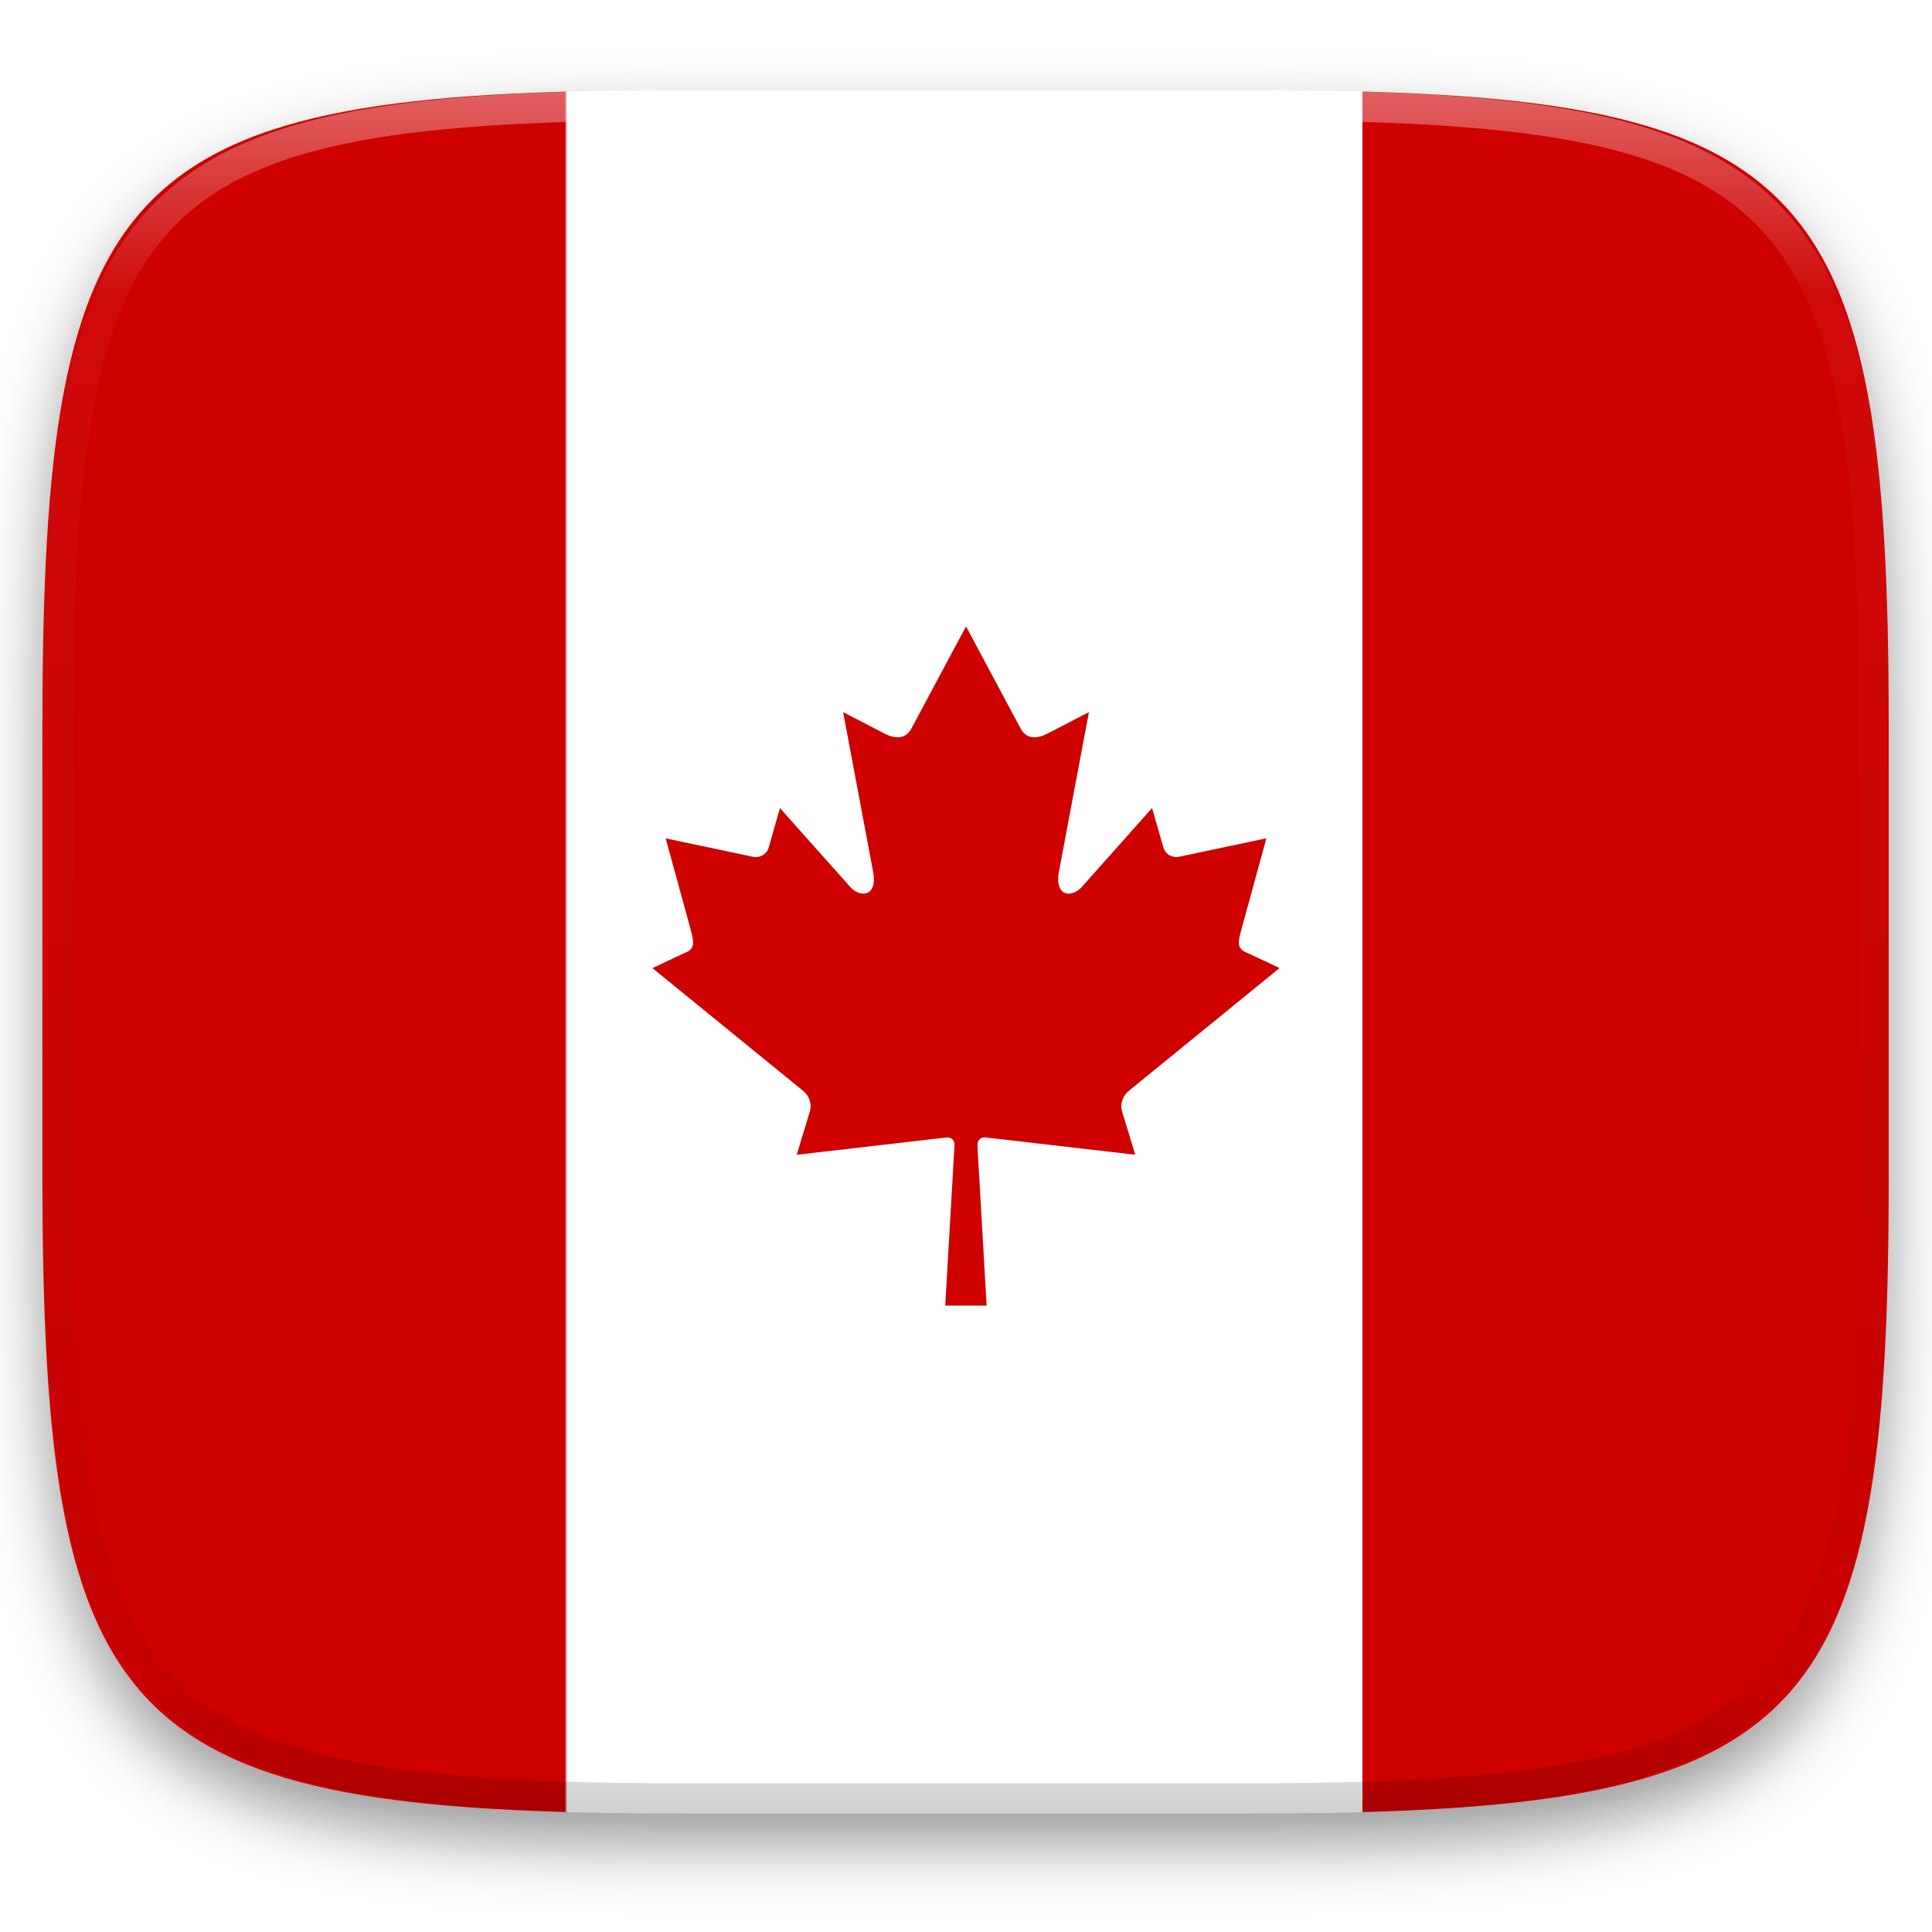
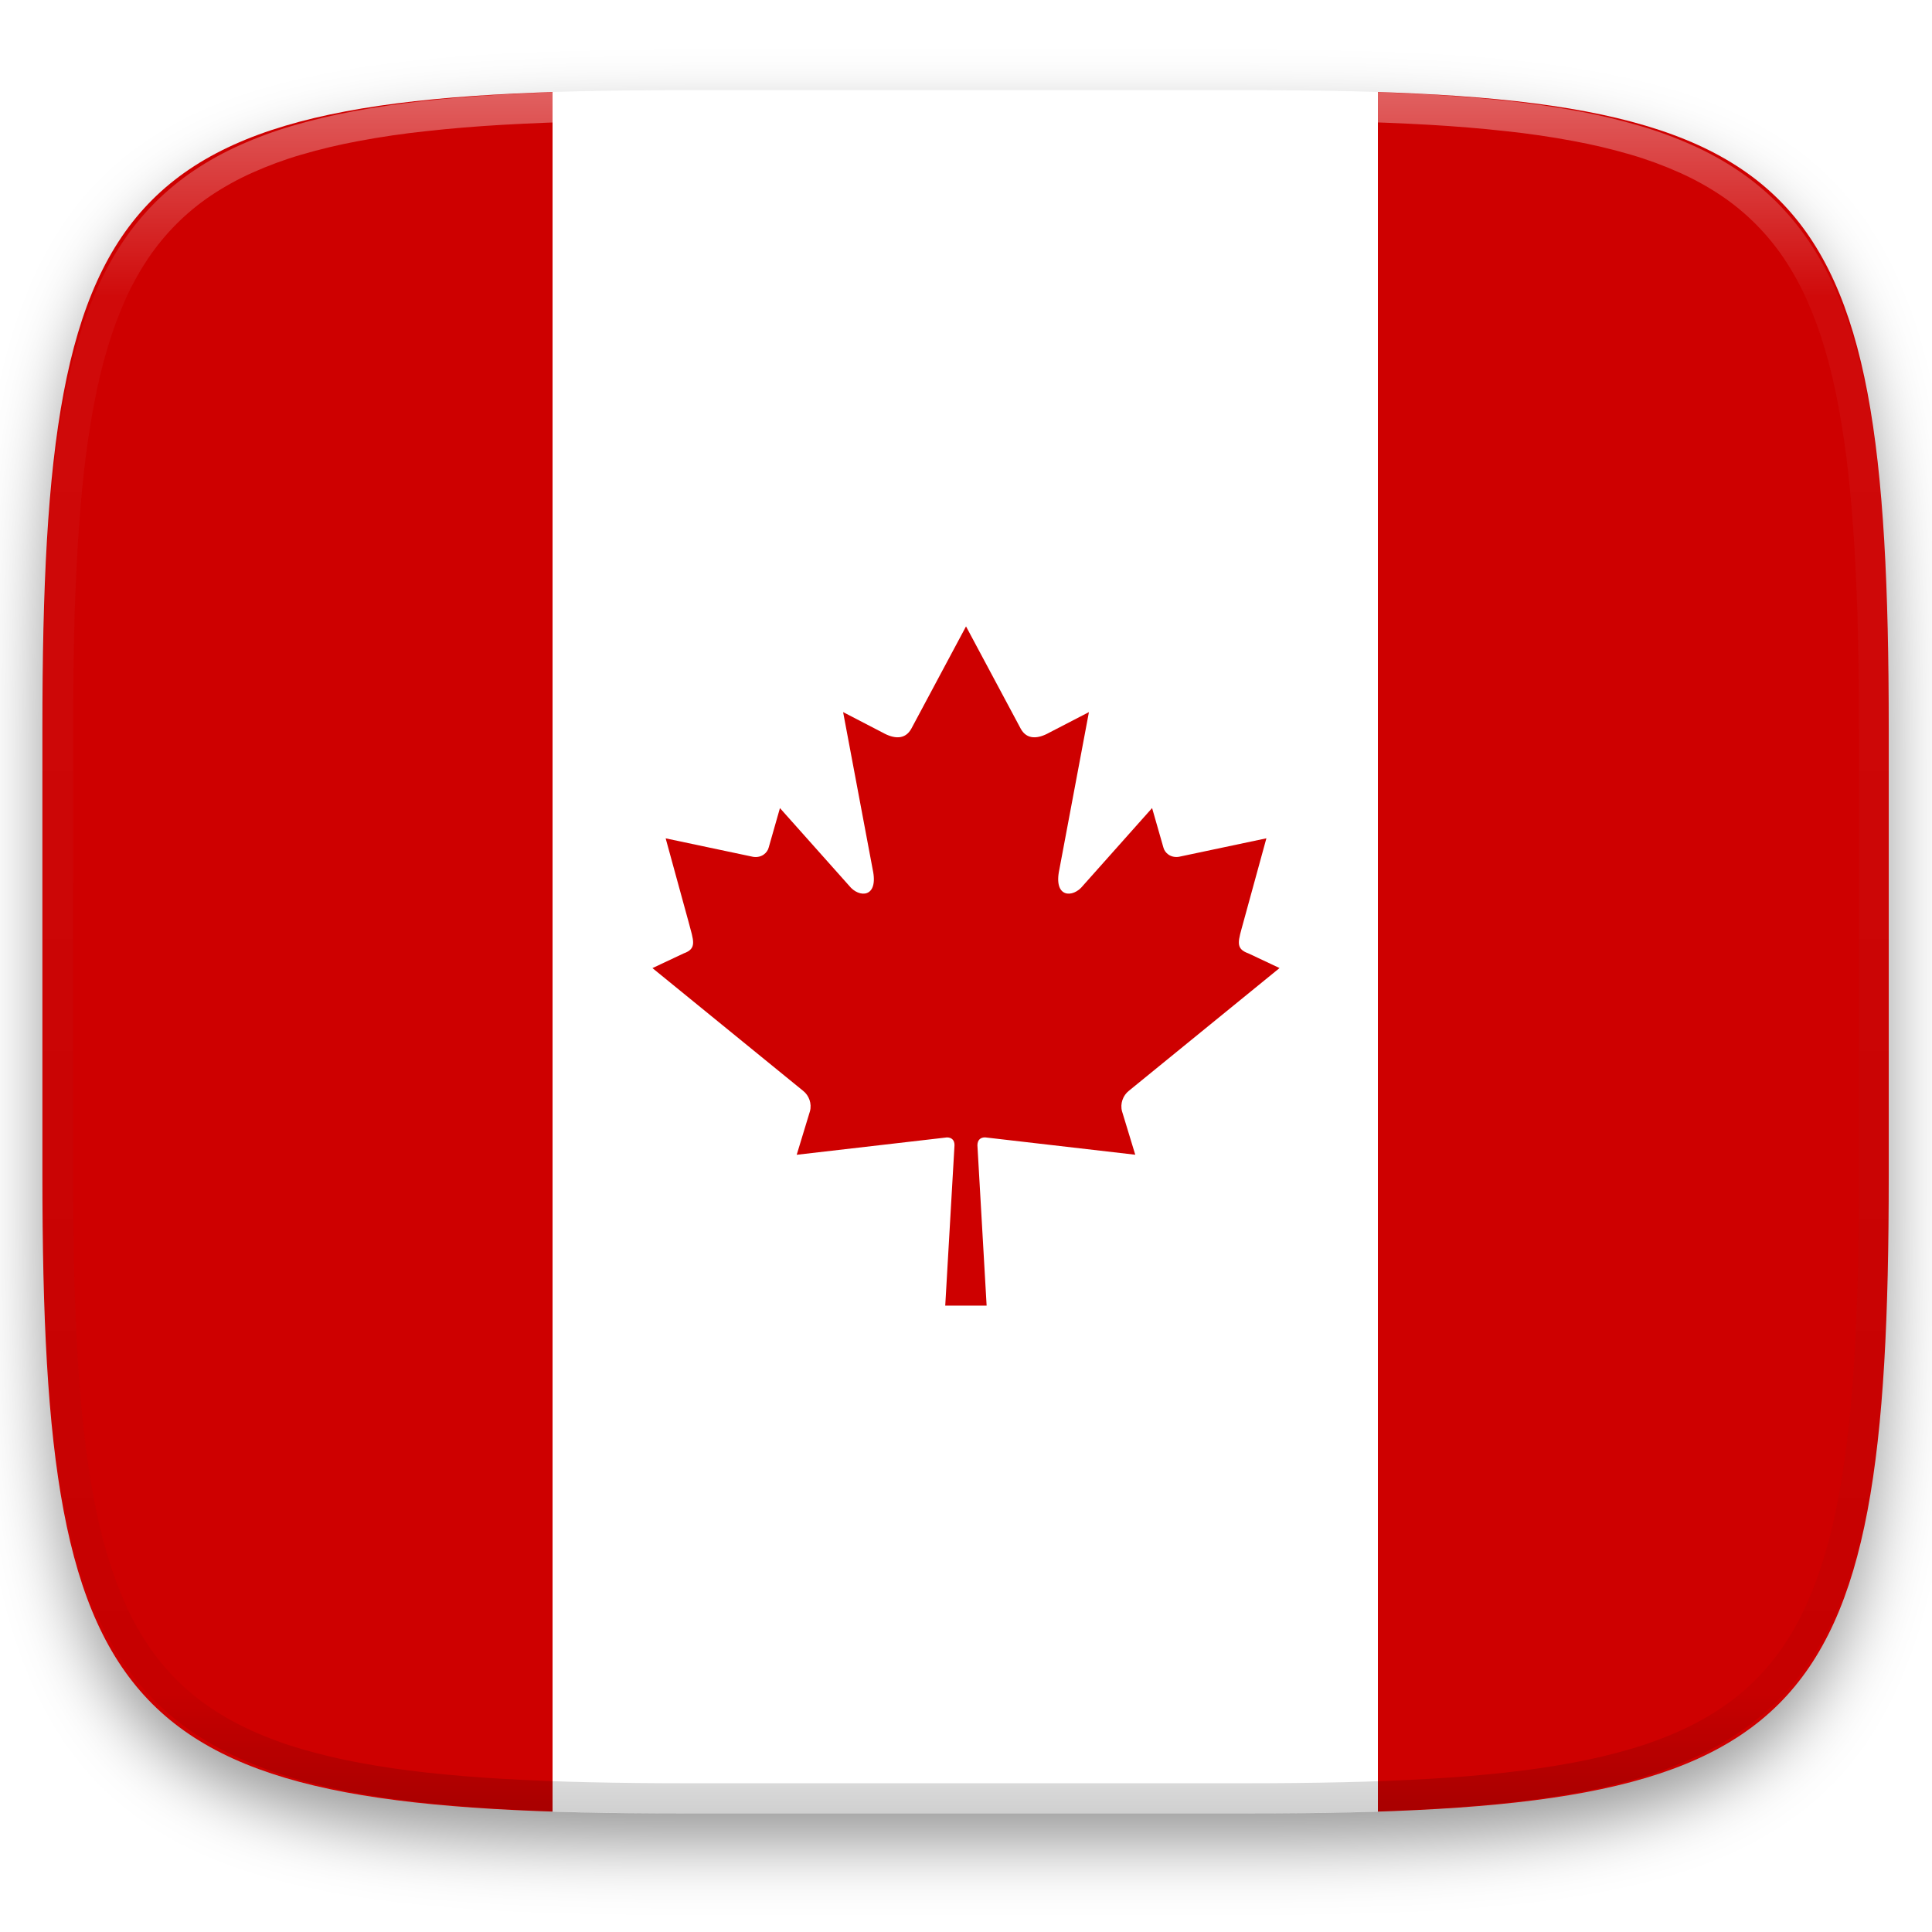
- <svg xmlns="http://www.w3.org/2000/svg" style="isolation:isolate" viewBox="0 0 256 256" width="256" height="256">
+ <svg xmlns="http://www.w3.org/2000/svg" width="256" height="256" version="1.1">
  <defs>
-     <filter id="ChXx9Ye2F81mb6zZCvB3NUsyNOBedY32" x="-200%" y="-200%" width="400%" height="400%" filterUnits="objectBoundingBox" color-interpolation-filters="sRGB">
+     <filter id="ChXx9Ye2F81mb6zZCvB3NUsyNOBedY32" width="400%" height="400%" x="-200%" y="-200%" color-interpolation-filters="sRGB" filterUnits="objectBoundingBox">
      <feGaussianBlur in="SourceGraphic" stdDeviation="4.294" />
      <feOffset dx="0" dy="4" result="pf_100_offsetBlur" />
-       <feFlood flood-color="#000000" flood-opacity="0.4" />
+       <feFlood flood-opacity=".4" />
      <feComposite in2="pf_100_offsetBlur" operator="in" result="pf_100_dropShadow" />
      <feBlend in="SourceGraphic" in2="pf_100_dropShadow" mode="normal" />
    </filter>
  </defs>
-   <g filter="url(#ChXx9Ye2F81mb6zZCvB3NUsyNOBedY32)">
-     <linearGradient id="_lgradient_16" x1="0" y1="0.5" x2="1" y2="0.5" gradientTransform="matrix(244.648,0,0,228.338,5.619,11.952)" gradientUnits="userSpaceOnUse">
-       <stop offset="0%" stop-opacity="1" style="stop-color:rgb(206,0,0)" />
-       <stop offset="28.632%" stop-opacity="1" style="stop-color:rgb(206,0,0)" />
-       <stop offset="28.768%" stop-opacity="1" style="stop-color:rgb(255,255,255)" />
-       <stop offset="71.142%" stop-opacity="1" style="stop-color:rgb(255,255,255)" />
-       <stop offset="71.142%" stop-opacity="1" style="stop-color:rgb(206,0,0)" />
-       <stop offset="100%" stop-opacity="1" style="stop-color:rgb(206,0,0)" />
-     </linearGradient>
-     <path d=" M 165.628 11.952 C 239.684 11.952 250.267 22.509 250.267 96.495 L 250.267 155.746 C 250.267 229.733 239.684 240.29 165.628 240.29 L 90.259 240.29 C 16.203 240.29 5.619 229.733 5.619 155.746 L 5.619 96.495 C 5.619 22.509 16.203 11.952 90.259 11.952 L 165.628 11.952 Z " id="shape" fill="url(#_lgradient_16)" />
-   </g>
-   <g opacity="0.4">
-     <linearGradient id="_lgradient_17" x1="0.517" y1="0" x2="0.517" y2="1" gradientTransform="matrix(244.65,0,0,228.34,5.68,11.95)" gradientUnits="userSpaceOnUse">
-       <stop offset="0%" stop-opacity="1" style="stop-color:rgb(255,255,255)" />
-       <stop offset="12.5%" stop-opacity="0.098" style="stop-color:rgb(255,255,255)" />
-       <stop offset="92.5%" stop-opacity="0.098" style="stop-color:rgb(0,0,0)" />
-       <stop offset="100%" stop-opacity="0.498" style="stop-color:rgb(0,0,0)" />
-     </linearGradient>
-     <path d=" M 165.068 11.951 C 169.396 11.941 173.724 11.991 178.052 12.089 C 181.927 12.167 185.803 12.315 189.678 12.541 C 193.131 12.737 196.583 13.022 200.026 13.395 C 203.085 13.73 206.144 14.181 209.174 14.741 C 211.889 15.243 214.574 15.881 217.22 16.657 C 219.62 17.355 221.971 18.219 224.243 19.241 C 226.358 20.184 228.384 21.304 230.302 22.591 C 232.142 23.829 233.863 25.244 235.437 26.806 C 237.001 28.378 238.417 30.088 239.656 31.925 C 240.945 33.841 242.066 35.865 243.02 37.967 C 244.043 40.247 244.909 42.585 245.617 44.972 C 246.394 47.615 247.034 50.297 247.535 53.009 C 248.096 56.035 248.548 59.081 248.883 62.136 C 249.257 65.575 249.542 69.014 249.739 72.462 C 249.965 76.323 250.112 80.194 250.201 84.055 C 250.289 88.378 250.339 92.701 250.329 97.014 L 250.329 155.226 C 250.339 159.549 250.289 163.862 250.201 168.185 C 250.112 172.056 249.965 175.917 249.739 179.778 C 249.542 183.226 249.257 186.675 248.883 190.104 C 248.548 193.159 248.096 196.215 247.535 199.241 C 247.034 201.943 246.394 204.625 245.617 207.268 C 244.909 209.655 244.043 212.003 243.02 214.273 C 242.066 216.385 240.945 218.399 239.656 220.315 C 238.417 222.152 237.001 223.872 235.437 225.434 C 233.863 226.996 232.142 228.411 230.302 229.649 C 228.384 230.936 226.358 232.056 224.243 232.999 C 221.971 234.021 219.62 234.885 217.22 235.593 C 214.574 236.369 211.889 237.007 209.174 237.499 C 206.144 238.068 203.085 238.51 200.026 238.845 C 196.583 239.218 193.131 239.503 189.678 239.699 C 185.803 239.925 181.927 240.073 178.052 240.161 C 173.724 240.249 169.396 240.299 165.068 240.289 L 90.942 240.289 C 86.614 240.299 82.286 240.249 77.958 240.161 C 74.083 240.073 70.207 239.925 66.332 239.699 C 62.879 239.503 59.427 239.218 55.984 238.845 C 52.925 238.51 49.866 238.068 46.836 237.499 C 44.121 237.007 41.436 236.369 38.79 235.593 C 36.39 234.885 34.039 234.021 31.767 232.999 C 29.652 232.056 27.626 230.936 25.708 229.649 C 23.868 228.411 22.147 226.996 20.573 225.434 C 19.009 223.872 17.593 222.152 16.354 220.315 C 15.065 218.399 13.944 216.385 12.99 214.273 C 11.967 212.003 11.101 209.655 10.393 207.268 C 9.616 204.625 8.976 201.943 8.475 199.241 C 7.914 196.215 7.462 193.159 7.127 190.104 C 6.753 186.675 6.468 183.226 6.271 179.778 C 6.045 175.917 5.898 172.056 5.809 168.185 C 5.721 163.862 5.671 159.549 5.681 155.226 L 5.681 97.014 C 5.671 92.701 5.721 88.378 5.809 84.055 C 5.898 80.194 6.045 76.323 6.271 72.462 C 6.468 69.014 6.753 65.575 7.127 62.136 C 7.462 59.081 7.914 56.035 8.475 53.009 C 8.976 50.297 9.616 47.615 10.393 44.972 C 11.101 42.585 11.967 40.247 12.99 37.967 C 13.944 35.865 15.065 33.841 16.354 31.925 C 17.593 30.088 19.009 28.378 20.573 26.806 C 22.147 25.244 23.868 23.829 25.708 22.591 C 27.626 21.304 29.652 20.184 31.767 19.241 C 34.039 18.219 36.39 17.355 38.79 16.657 C 41.436 15.881 44.121 15.243 46.836 14.741 C 49.866 14.181 52.925 13.73 55.984 13.395 C 59.427 13.022 62.879 12.737 66.332 12.541 C 70.207 12.315 74.083 12.167 77.958 12.089 C 82.286 11.991 86.614 11.941 90.942 11.951 L 165.068 11.951 Z  M 165.078 15.96 C 169.376 15.95 173.675 15.999 177.973 16.087 C 181.8 16.176 185.626 16.323 189.452 16.539 C 192.836 16.736 196.219 17.011 199.583 17.384 C 202.554 17.699 205.515 18.131 208.446 18.681 C 211.023 19.153 213.58 19.762 216.099 20.499 C 218.322 21.147 220.495 21.953 222.6 22.896 C 224.509 23.751 226.338 24.763 228.069 25.922 C 229.692 27.013 231.207 28.26 232.594 29.646 C 233.981 31.031 235.23 32.544 236.332 34.165 C 237.492 35.894 238.506 37.712 239.361 39.608 C 240.306 41.72 241.112 43.892 241.761 46.102 C 242.509 48.617 243.109 51.162 243.591 53.736 C 244.132 56.664 244.565 59.611 244.889 62.578 C 245.263 65.938 245.539 69.308 245.735 72.688 C 245.952 76.51 246.109 80.322 246.188 84.144 C 246.276 88.437 246.325 92.721 246.325 97.014 C 246.325 97.014 246.325 97.014 246.325 97.014 L 246.325 155.226 C 246.325 155.226 246.325 155.226 246.325 155.226 C 246.325 159.519 246.276 163.803 246.188 168.096 C 246.109 171.918 245.952 175.74 245.735 179.552 C 245.539 182.932 245.263 186.302 244.889 189.672 C 244.565 192.629 244.132 195.576 243.591 198.504 C 243.109 201.078 242.509 203.623 241.761 206.138 C 241.112 208.358 240.306 210.52 239.361 212.632 C 238.506 214.528 237.492 216.356 236.332 218.075 C 235.23 219.706 233.981 221.219 232.594 222.604 C 231.207 223.98 229.692 225.227 228.069 226.318 C 226.338 227.477 224.509 228.489 222.6 229.344 C 220.495 230.297 218.322 231.093 216.099 231.741 C 213.58 232.478 211.023 233.087 208.446 233.559 C 205.515 234.109 202.554 234.541 199.583 234.865 C 196.219 235.229 192.836 235.514 189.452 235.701 C 185.626 235.917 181.8 236.074 177.973 236.153 C 173.675 236.251 169.376 236.29 165.078 236.29 C 165.078 236.29 165.078 236.29 165.068 236.29 L 90.942 236.29 C 90.932 236.29 90.932 236.29 90.932 236.29 C 86.634 236.29 82.335 236.251 78.037 236.153 C 74.21 236.074 70.384 235.917 66.558 235.701 C 63.174 235.514 59.791 235.229 56.427 234.865 C 53.456 234.541 50.495 234.109 47.564 233.559 C 44.987 233.087 42.43 232.478 39.911 231.741 C 37.688 231.093 35.515 230.297 33.41 229.344 C 31.501 228.489 29.672 227.477 27.941 226.318 C 26.318 225.227 24.803 223.98 23.416 222.604 C 22.029 221.219 20.78 219.706 19.678 218.075 C 18.518 216.356 17.504 214.528 16.649 212.632 C 15.704 210.52 14.898 208.358 14.249 206.138 C 13.501 203.623 12.901 201.078 12.419 198.504 C 11.878 195.576 11.445 192.629 11.121 189.672 C 10.747 186.302 10.472 182.932 10.275 179.552 C 10.058 175.74 9.901 171.918 9.822 168.096 C 9.734 163.803 9.685 159.519 9.685 155.226 C 9.685 155.226 9.685 155.226 9.685 155.226 L 9.685 97.014 C 9.685 97.014 9.685 97.014 9.685 97.014 C 9.685 92.721 9.734 88.437 9.822 84.144 C 9.901 80.322 10.058 76.51 10.275 72.688 C 10.472 69.308 10.747 65.938 11.121 62.578 C 11.445 59.611 11.878 56.664 12.419 53.736 C 12.901 51.162 13.501 48.617 14.249 46.102 C 14.898 43.892 15.704 41.72 16.649 39.608 C 17.504 37.712 18.518 35.894 19.678 34.165 C 20.78 32.544 22.029 31.031 23.416 29.646 C 24.803 28.26 26.318 27.013 27.941 25.922 C 29.672 24.763 31.501 23.751 33.41 22.896 C 35.515 21.953 37.688 21.147 39.911 20.499 C 42.43 19.762 44.987 19.153 47.564 18.681 C 50.495 18.131 53.456 17.699 56.427 17.384 C 59.791 17.011 63.174 16.736 66.558 16.539 C 70.384 16.323 74.21 16.176 78.037 16.087 C 82.335 15.999 86.634 15.95 90.932 15.96 C 90.932 15.96 90.932 15.96 90.942 15.96 L 165.068 15.96 C 165.078 15.96 165.078 15.96 165.078 15.96 Z " fill-rule="evenodd" id="highlight" fill="url(#_lgradient_17)" />
-   </g>
-   <path d=" M 130.527 150.708 C 137.399 151.505 143.56 152.222 150.427 153.008 L 148.677 147.26 C 148.396 146.251 148.798 145.149 149.589 144.53 L 169.547 128.272 L 165.416 126.328 C 163.598 125.68 164.097 124.653 164.757 122.186 L 167.803 111.08 L 156.209 113.53 C 155.079 113.702 154.328 112.985 154.156 112.296 L 152.658 107.07 L 143.491 117.362 C 142.189 119.014 139.55 119.014 140.371 115.205 L 144.289 94.358 L 139.028 97.083 C 137.554 97.909 136.08 98.047 135.26 96.573 L 128.003 83 L 128.003 83.338 L 128.003 83 L 120.746 96.573 C 119.92 98.047 118.446 97.909 116.972 97.083 L 111.717 94.358 L 115.635 115.205 C 116.461 119.014 113.816 119.014 112.514 117.362 L 103.347 107.076 L 101.856 112.302 C 101.684 112.99 100.927 113.708 99.796 113.535 L 88.203 111.086 L 91.249 122.192 C 91.897 124.658 92.402 125.685 90.584 126.334 L 86.453 128.278 L 106.411 144.535 C 107.202 145.149 107.604 146.256 107.317 147.266 L 105.567 153.014 L 125.473 150.714 C 126.081 150.714 126.483 151.052 126.477 151.752 L 125.249 173 L 130.733 173 L 129.512 151.752 C 129.523 151.046 129.919 150.708 130.527 150.708 Z " id="Path" fill="rgb(206,0,0)" />
+   <linearGradient id="_lgradient_16" x1="0" x2="1" y1=".5" y2=".5" filter="url(#ChXx9Ye2F81mb6zZCvB3NUsyNOBedY32)" gradientTransform="matrix(244.648,0,0,228.338,5.619,11.952)" gradientUnits="userSpaceOnUse">
+     <stop offset="0" style="stop-color:rgb(206,0,0)" />
+     <stop offset=".28" style="stop-color:rgb(206,0,0)" />
+     <stop offset=".28" style="stop-color:rgb(255,255,255)" />
+     <stop offset=".72" style="stop-color:rgb(255,255,255)" />
+     <stop offset=".72" style="stop-color:rgb(206,0,0)" />
+     <stop offset="1" style="stop-color:rgb(206,0,0)" />
+   </linearGradient>
+   <path id="background" fill="url(#_lgradient_16)" d="M 165.628 11.952 C 239.684 11.952 250.267 22.509 250.267 96.495 L 250.267 155.746 C 250.267 229.733 239.684 240.29 165.628 240.29 L 90.259 240.29 C 16.203 240.29 5.619 229.733 5.619 155.746 L 5.619 96.495 C 5.619 22.509 16.203 11.952 90.259 11.952 L 165.628 11.952 Z" filter="url(#ChXx9Ye2F81mb6zZCvB3NUsyNOBedY32)">
+   </path>
+   <linearGradient id="_lgradient_17" opacity=".4" x1=".517" x2=".517" y1="0" y2="1" gradientTransform="matrix(244.65,0,0,228.34,5.68,11.95)" gradientUnits="userSpaceOnUse">
+     <stop offset="0" style="stop-color:rgb(255,255,255)" />
+     <stop offset=".125" stop-opacity=".098" style="stop-color:rgb(255,255,255)" />
+     <stop offset=".925" stop-opacity=".098" style="stop-color:rgb(0,0,0)" />
+     <stop offset="1" stop-opacity=".498" style="stop-color:rgb(0,0,0)" />
+   </linearGradient>
+   <path id="highlight" fill="url(#_lgradient_17)" fill-rule="evenodd" opacity=".4" d="M 165.068 11.951 C 169.396 11.941 173.724 11.991 178.052 12.089 C 181.927 12.167 185.803 12.315 189.678 12.541 C 193.131 12.737 196.583 13.022 200.026 13.395 C 203.085 13.73 206.144 14.181 209.174 14.741 C 211.889 15.243 214.574 15.881 217.22 16.657 C 219.62 17.355 221.971 18.219 224.243 19.241 C 226.358 20.184 228.384 21.304 230.302 22.591 C 232.142 23.829 233.863 25.244 235.437 26.806 C 237.001 28.378 238.417 30.088 239.656 31.925 C 240.945 33.841 242.066 35.865 243.02 37.967 C 244.043 40.247 244.909 42.585 245.617 44.972 C 246.394 47.615 247.034 50.297 247.535 53.009 C 248.096 56.035 248.548 59.081 248.883 62.136 C 249.257 65.575 249.542 69.014 249.739 72.462 C 249.965 76.323 250.112 80.194 250.201 84.055 C 250.289 88.378 250.339 92.701 250.329 97.014 L 250.329 155.226 C 250.339 159.549 250.289 163.862 250.201 168.185 C 250.112 172.056 249.965 175.917 249.739 179.778 C 249.542 183.226 249.257 186.675 248.883 190.104 C 248.548 193.159 248.096 196.215 247.535 199.241 C 247.034 201.943 246.394 204.625 245.617 207.268 C 244.909 209.655 244.043 212.003 243.02 214.273 C 242.066 216.385 240.945 218.399 239.656 220.315 C 238.417 222.152 237.001 223.872 235.437 225.434 C 233.863 226.996 232.142 228.411 230.302 229.649 C 228.384 230.936 226.358 232.056 224.243 232.999 C 221.971 234.021 219.62 234.885 217.22 235.593 C 214.574 236.369 211.889 237.007 209.174 237.499 C 206.144 238.068 203.085 238.51 200.026 238.845 C 196.583 239.218 193.131 239.503 189.678 239.699 C 185.803 239.925 181.927 240.073 178.052 240.161 C 173.724 240.249 169.396 240.299 165.068 240.289 L 90.942 240.289 C 86.614 240.299 82.286 240.249 77.958 240.161 C 74.083 240.073 70.207 239.925 66.332 239.699 C 62.879 239.503 59.427 239.218 55.984 238.845 C 52.925 238.51 49.866 238.068 46.836 237.499 C 44.121 237.007 41.436 236.369 38.79 235.593 C 36.39 234.885 34.039 234.021 31.767 232.999 C 29.652 232.056 27.626 230.936 25.708 229.649 C 23.868 228.411 22.147 226.996 20.573 225.434 C 19.009 223.872 17.593 222.152 16.354 220.315 C 15.065 218.399 13.944 216.385 12.99 214.273 C 11.967 212.003 11.101 209.655 10.393 207.268 C 9.616 204.625 8.976 201.943 8.475 199.241 C 7.914 196.215 7.462 193.159 7.127 190.104 C 6.753 186.675 6.468 183.226 6.271 179.778 C 6.045 175.917 5.898 172.056 5.809 168.185 C 5.721 163.862 5.671 159.549 5.681 155.226 L 5.681 97.014 C 5.671 92.701 5.721 88.378 5.809 84.055 C 5.898 80.194 6.045 76.323 6.271 72.462 C 6.468 69.014 6.753 65.575 7.127 62.136 C 7.462 59.081 7.914 56.035 8.475 53.009 C 8.976 50.297 9.616 47.615 10.393 44.972 C 11.101 42.585 11.967 40.247 12.99 37.967 C 13.944 35.865 15.065 33.841 16.354 31.925 C 17.593 30.088 19.009 28.378 20.573 26.806 C 22.147 25.244 23.868 23.829 25.708 22.591 C 27.626 21.304 29.652 20.184 31.767 19.241 C 34.039 18.219 36.39 17.355 38.79 16.657 C 41.436 15.881 44.121 15.243 46.836 14.741 C 49.866 14.181 52.925 13.73 55.984 13.395 C 59.427 13.022 62.879 12.737 66.332 12.541 C 70.207 12.315 74.083 12.167 77.958 12.089 C 82.286 11.991 86.614 11.941 90.942 11.951 L 165.068 11.951 Z M 165.078 15.96 C 169.376 15.95 173.675 15.999 177.973 16.087 C 181.8 16.176 185.626 16.323 189.452 16.539 C 192.836 16.736 196.219 17.011 199.583 17.384 C 202.554 17.699 205.515 18.131 208.446 18.681 C 211.023 19.153 213.58 19.762 216.099 20.499 C 218.322 21.147 220.495 21.953 222.6 22.896 C 224.509 23.751 226.338 24.763 228.069 25.922 C 229.692 27.013 231.207 28.26 232.594 29.646 C 233.981 31.031 235.23 32.544 236.332 34.165 C 237.492 35.894 238.506 37.712 239.361 39.608 C 240.306 41.72 241.112 43.892 241.761 46.102 C 242.509 48.617 243.109 51.162 243.591 53.736 C 244.132 56.664 244.565 59.611 244.889 62.578 C 245.263 65.938 245.539 69.308 245.735 72.688 C 245.952 76.51 246.109 80.322 246.188 84.144 C 246.276 88.437 246.325 92.721 246.325 97.014 C 246.325 97.014 246.325 97.014 246.325 97.014 L 246.325 155.226 C 246.325 155.226 246.325 155.226 246.325 155.226 C 246.325 159.519 246.276 163.803 246.188 168.096 C 246.109 171.918 245.952 175.74 245.735 179.552 C 245.539 182.932 245.263 186.302 244.889 189.672 C 244.565 192.629 244.132 195.576 243.591 198.504 C 243.109 201.078 242.509 203.623 241.761 206.138 C 241.112 208.358 240.306 210.52 239.361 212.632 C 238.506 214.528 237.492 216.356 236.332 218.075 C 235.23 219.706 233.981 221.219 232.594 222.604 C 231.207 223.98 229.692 225.227 228.069 226.318 C 226.338 227.477 224.509 228.489 222.6 229.344 C 220.495 230.297 218.322 231.093 216.099 231.741 C 213.58 232.478 211.023 233.087 208.446 233.559 C 205.515 234.109 202.554 234.541 199.583 234.865 C 196.219 235.229 192.836 235.514 189.452 235.701 C 185.626 235.917 181.8 236.074 177.973 236.153 C 173.675 236.251 169.376 236.29 165.078 236.29 C 165.078 236.29 165.078 236.29 165.068 236.29 L 90.942 236.29 C 90.932 236.29 90.932 236.29 90.932 236.29 C 86.634 236.29 82.335 236.251 78.037 236.153 C 74.21 236.074 70.384 235.917 66.558 235.701 C 63.174 235.514 59.791 235.229 56.427 234.865 C 53.456 234.541 50.495 234.109 47.564 233.559 C 44.987 233.087 42.43 232.478 39.911 231.741 C 37.688 231.093 35.515 230.297 33.41 229.344 C 31.501 228.489 29.672 227.477 27.941 226.318 C 26.318 225.227 24.803 223.98 23.416 222.604 C 22.029 221.219 20.78 219.706 19.678 218.075 C 18.518 216.356 17.504 214.528 16.649 212.632 C 15.704 210.52 14.898 208.358 14.249 206.138 C 13.501 203.623 12.901 201.078 12.419 198.504 C 11.878 195.576 11.445 192.629 11.121 189.672 C 10.747 186.302 10.472 182.932 10.275 179.552 C 10.058 175.74 9.901 171.918 9.822 168.096 C 9.734 163.803 9.685 159.519 9.685 155.226 C 9.685 155.226 9.685 155.226 9.685 155.226 L 9.685 97.014 C 9.685 97.014 9.685 97.014 9.685 97.014 C 9.685 92.721 9.734 88.437 9.822 84.144 C 9.901 80.322 10.058 76.51 10.275 72.688 C 10.472 69.308 10.747 65.938 11.121 62.578 C 11.445 59.611 11.878 56.664 12.419 53.736 C 12.901 51.162 13.501 48.617 14.249 46.102 C 14.898 43.892 15.704 41.72 16.649 39.608 C 17.504 37.712 18.518 35.894 19.678 34.165 C 20.78 32.544 22.029 31.031 23.416 29.646 C 24.803 28.26 26.318 27.013 27.941 25.922 C 29.672 24.763 31.501 23.751 33.41 22.896 C 35.515 21.953 37.688 21.147 39.911 20.499 C 42.43 19.762 44.987 19.153 47.564 18.681 C 50.495 18.131 53.456 17.699 56.427 17.384 C 59.791 17.011 63.174 16.736 66.558 16.539 C 70.384 16.323 74.21 16.176 78.037 16.087 C 82.335 15.999 86.634 15.95 90.932 15.96 C 90.932 15.96 90.932 15.96 90.942 15.96 L 165.068 15.96 C 165.078 15.96 165.078 15.96 165.078 15.96 Z">
+   </path>
+   <path id="leaf" fill="#CE0000" d="M 130.527 150.708 C 137.399 151.505 143.56 152.222 150.427 153.008 L 148.677 147.26 C 148.396 146.251 148.798 145.149 149.589 144.53 L 169.547 128.272 L 165.416 126.328 C 163.598 125.68 164.097 124.653 164.757 122.186 L 167.803 111.08 L 156.209 113.53 C 155.079 113.702 154.328 112.985 154.156 112.296 L 152.658 107.07 L 143.491 117.362 C 142.189 119.014 139.55 119.014 140.371 115.205 L 144.289 94.358 L 139.028 97.083 C 137.554 97.909 136.08 98.047 135.26 96.573 L 128.003 83 L 128.003 83.338 L 128.003 83 L 120.746 96.573 C 119.92 98.047 118.446 97.909 116.972 97.083 L 111.717 94.358 L 115.635 115.205 C 116.461 119.014 113.816 119.014 112.514 117.362 L 103.347 107.076 L 101.856 112.302 C 101.684 112.99 100.927 113.708 99.796 113.535 L 88.203 111.086 L 91.249 122.192 C 91.897 124.658 92.402 125.685 90.584 126.334 L 86.453 128.278 L 106.411 144.535 C 107.202 145.149 107.604 146.256 107.317 147.266 L 105.567 153.014 L 125.473 150.714 C 126.081 150.714 126.483 151.052 126.477 151.752 L 125.249 173 L 130.733 173 L 129.512 151.752 C 129.523 151.046 129.919 150.708 130.527 150.708 Z">
+   </path>
</svg>
